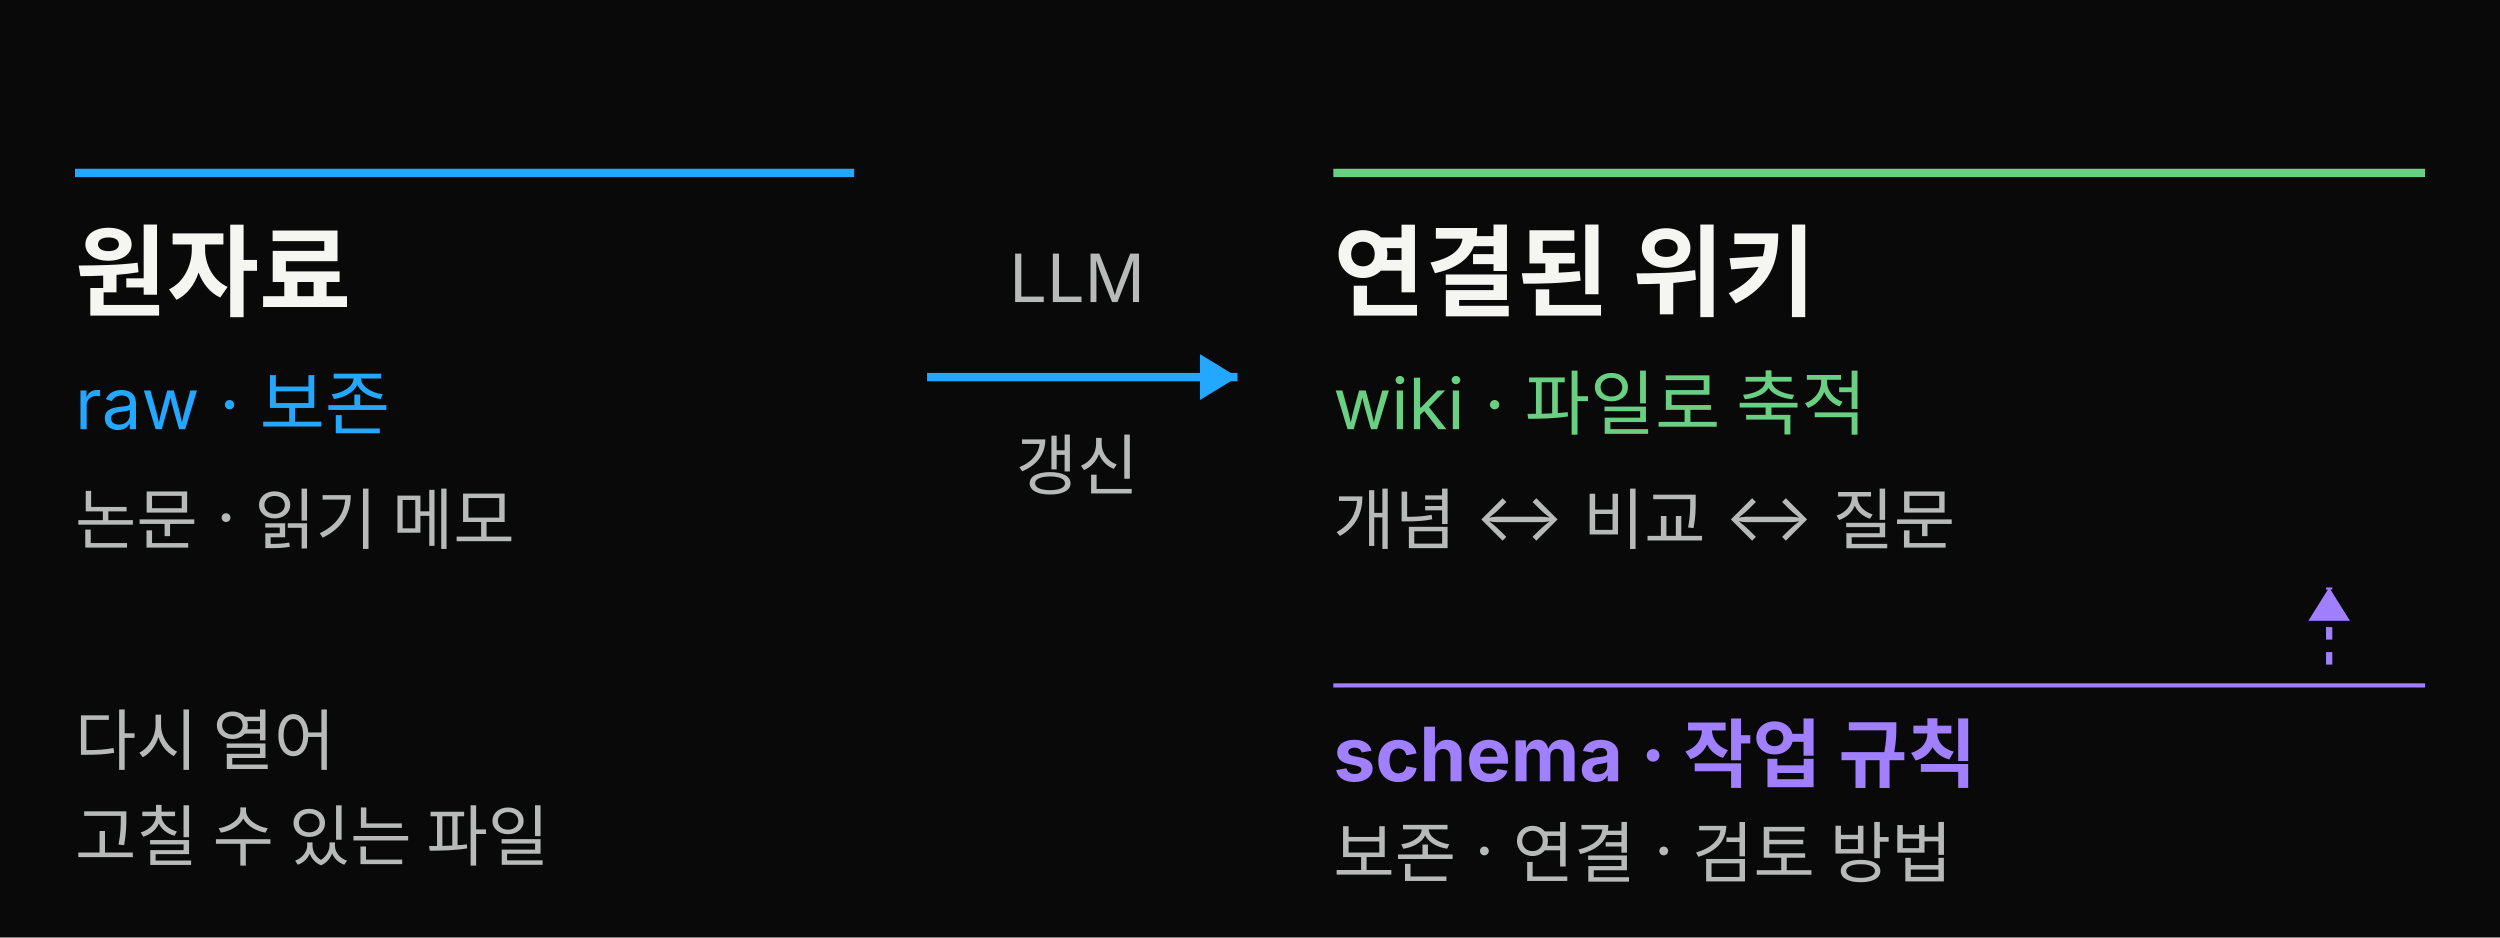
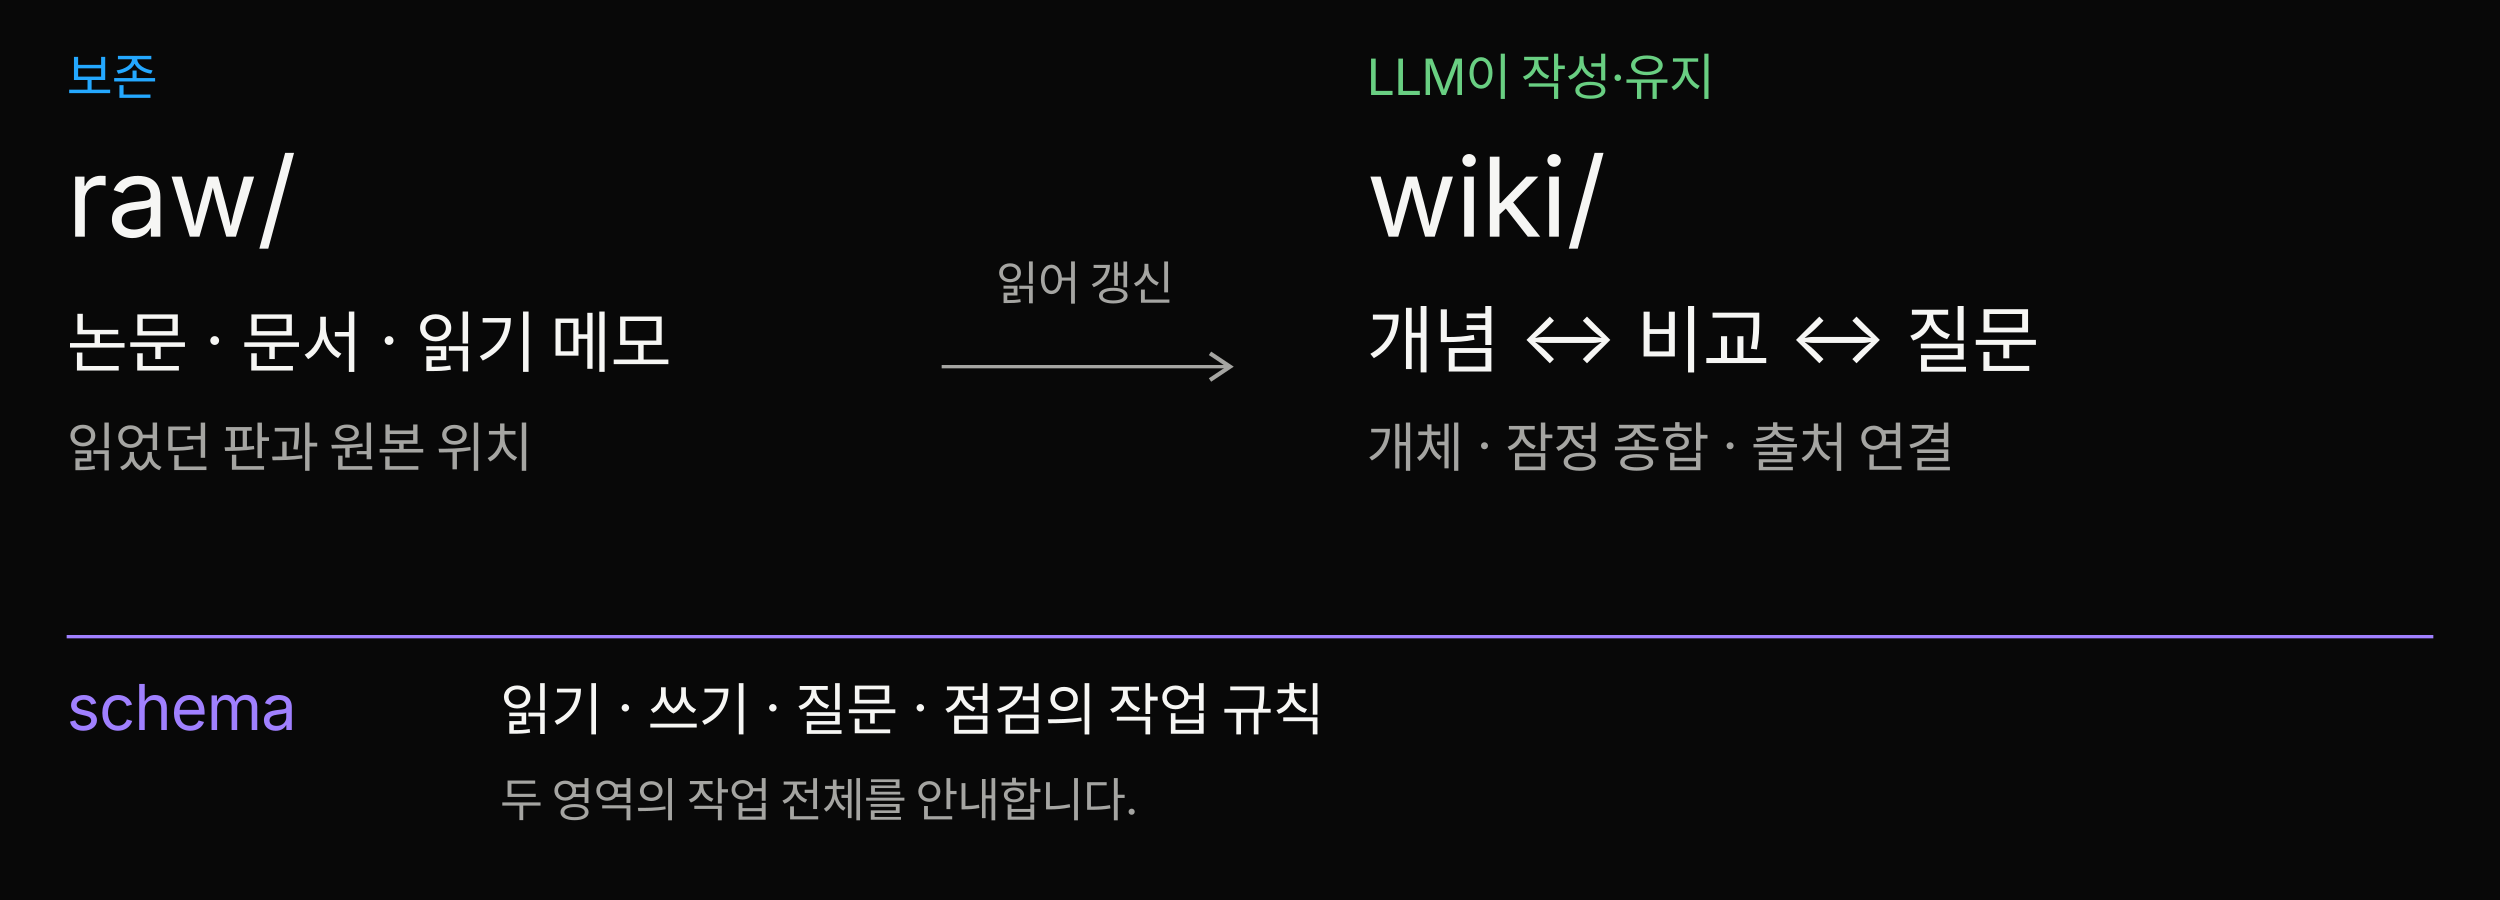
- <svg xmlns="http://www.w3.org/2000/svg" width="1200" height="450" viewBox="0 0 1200 450" role="img" aria-labelledby="title desc">
-   <rect width="1200" height="450" fill="#090909" />
-   <g font-family="Pretendard, -apple-system, BlinkMacSystemFont, 'Apple SD Gothic Neo', 'Noto Sans KR', sans-serif">
-     <path d="M36 83H410" stroke="#24a8ff" stroke-width="4" />
-     <text x="36" y="148" fill="#f5f5f2" font-size="48" font-weight="700">원자료</text>
-     <text x="36" y="206" fill="#24a8ff" font-size="34">raw · 보존</text>
-     <text x="36" y="261" fill="#b7bab8" font-size="32">논문 · 읽기 메모</text>
-     <path d="M445 181H594" stroke="#24a8ff" stroke-width="4" />
-     <path d="M594 181 576 170V192Z" fill="#24a8ff" />
-     <text x="517" y="145" text-anchor="middle" fill="#b7bab8" font-size="32">LLM</text>
-     <text x="517" y="235" text-anchor="middle" fill="#b7bab8" font-size="32">갱신</text>
-     <path d="M640 83H1164" stroke="#69cf82" stroke-width="4" />
-     <text x="640" y="148" fill="#f5f5f2" font-size="48" font-weight="700">연결된 위키</text>
-     <text x="640" y="206" fill="#69cf82" font-size="34">wiki · 파일로 축적</text>
-     <text x="640" y="261" fill="#b7bab8" font-size="32">개념 ↔ 비교 ↔ 질문</text>
-     <path d="M640 329H1164" stroke="#a080ff" stroke-width="2" />
-     <text x="640" y="375" fill="#a080ff" font-size="36" font-weight="700">schema · 작업 규칙</text>
-     <text x="640" y="421" fill="#b7bab8" font-size="32">보존 · 연결 · 검토 방법</text>
-     <path d="M1118 319V282" fill="none" stroke="#a080ff" stroke-width="3" stroke-dasharray="6 6" />
-     <path d="M1118 282 1108 298H1128Z" fill="#a080ff" />
-     <text x="36" y="367" fill="#b7bab8" font-size="32">다시 열어</text>
-     <text x="36" y="413" fill="#b7bab8" font-size="32">고칠 수 있는 파일</text>
+ <svg xmlns="http://www.w3.org/2000/svg" width="1500" height="540" viewBox="0 0 1500 540" role="img" aria-labelledby="title desc">
+   <rect width="1500" height="540" fill="#080808" />
+   <g font-family="-apple-system, BlinkMacSystemFont, 'Apple SD Gothic Neo', 'Noto Sans KR', sans-serif" letter-spacing="-.6">
+     <text x="40" y="57" font-size="30" fill="#24a8ff" font-weight="400" text-anchor="start">보존</text>
+     <text x="40" y="142" font-size="66" fill="#f6f6f4" font-weight="400" text-anchor="start">raw/</text>
+     <text x="40" y="220" font-size="40" fill="#f6f6f4" font-weight="400" text-anchor="start">논문 · 문서 · 읽기 메모</text>
+     <text x="40" y="280" font-size="32" fill="#a5a5a2" font-weight="400" text-anchor="start">읽었던 판과 원본 위치</text>
+     <path d="M565 220L738 220" fill="none" stroke="#a5a5a2" stroke-width="2" />
+     <polyline points="726,212 738,220 726,228" fill="none" stroke="#a5a5a2" stroke-width="2.5" />
+     <text x="651" y="180" font-size="28" fill="#a5a5a2" font-weight="400" text-anchor="middle">읽어 갱신</text>
+     <text x="820" y="57" font-size="30" fill="#69cf82" font-weight="400" text-anchor="start">LLM이 작성·유지</text>
+     <text x="820" y="142" font-size="66" fill="#f6f6f4" font-weight="400" text-anchor="start">wiki/</text>
+     <text x="820" y="220" font-size="44" fill="#f6f6f4" font-weight="400" text-anchor="start">개념 ↔ 비교 ↔ 질문</text>
+     <text x="820" y="280" font-size="32" fill="#a5a5a2" font-weight="400" text-anchor="start">개체 · 잠정 종합 · 출처 연결</text>
+     <path d="M40 382L1460 382" fill="none" stroke="#a080ff" stroke-width="2" />
+     <text x="40" y="438" font-size="38" fill="#a080ff" font-weight="400" text-anchor="start">schema</text>
+     <text x="300" y="438" font-size="34" fill="#f6f6f4" font-weight="400" text-anchor="start">읽기 · 쓰기 · 질문 · 점검의 작업 규칙</text>
+     <text x="300" y="490" font-size="28" fill="#a5a5a2" font-weight="400" text-anchor="start">두 영역의 작업 전체를 안내합니다.</text>
  </g>
</svg>
